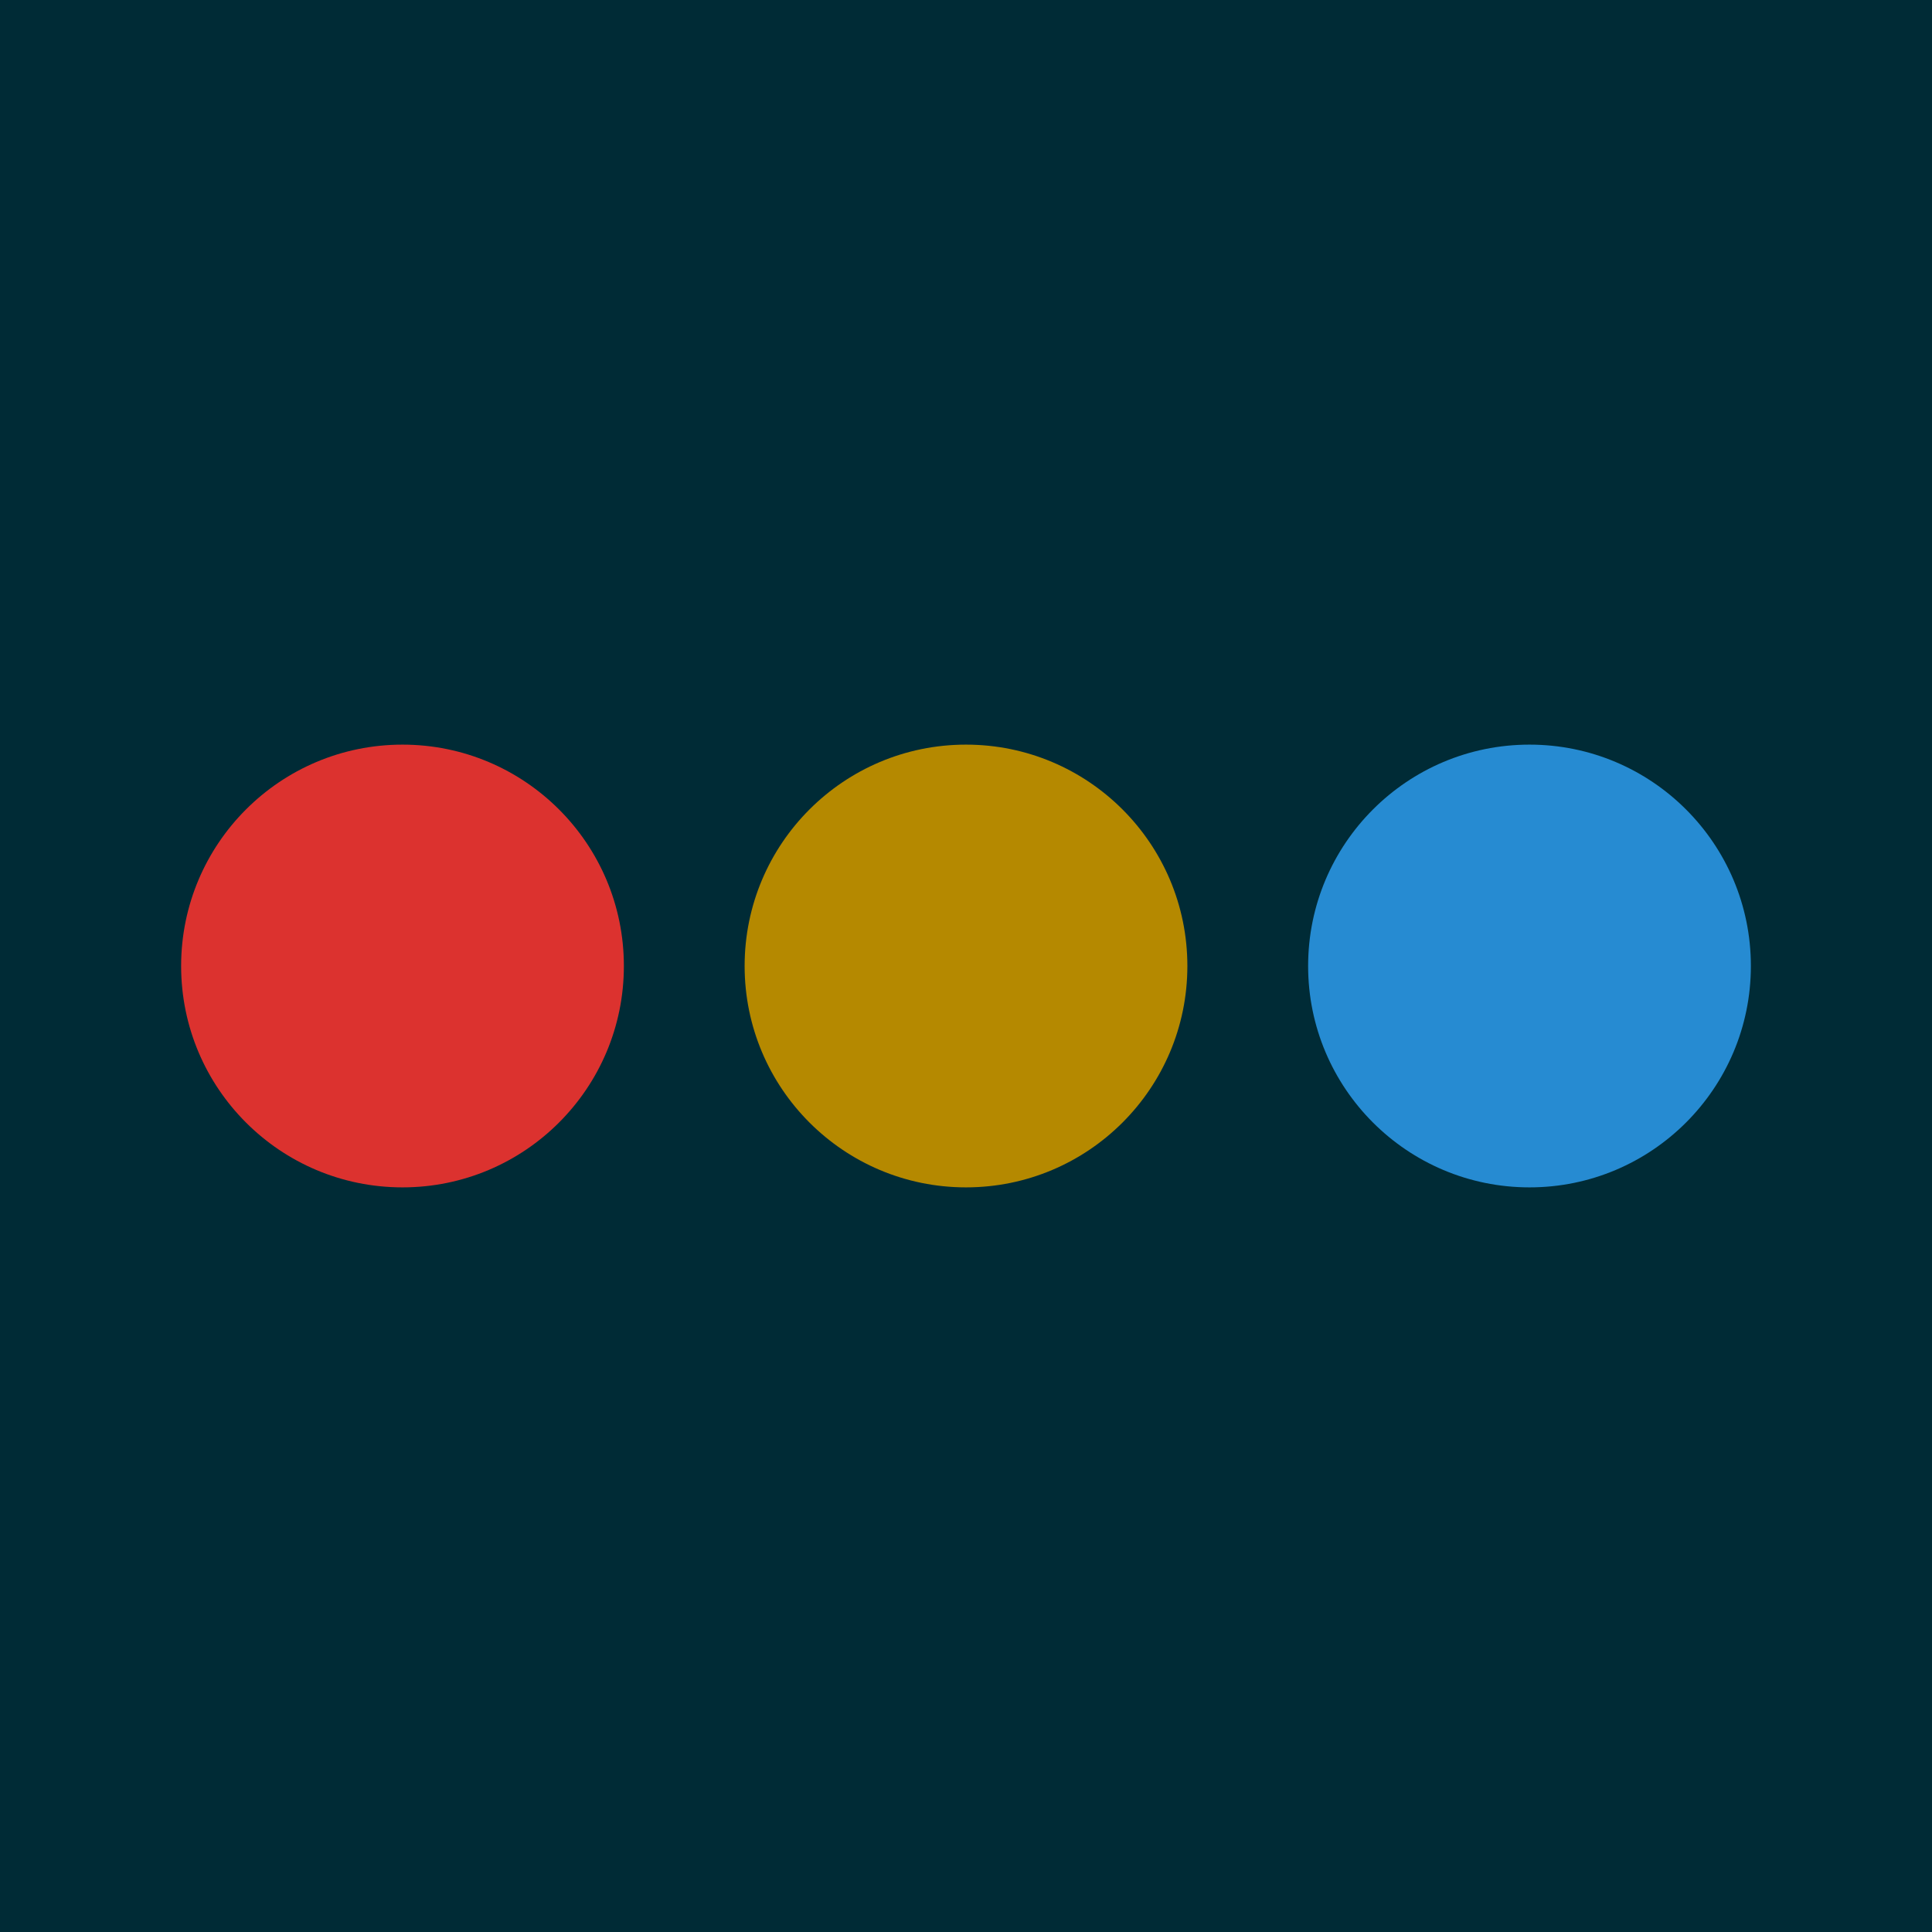
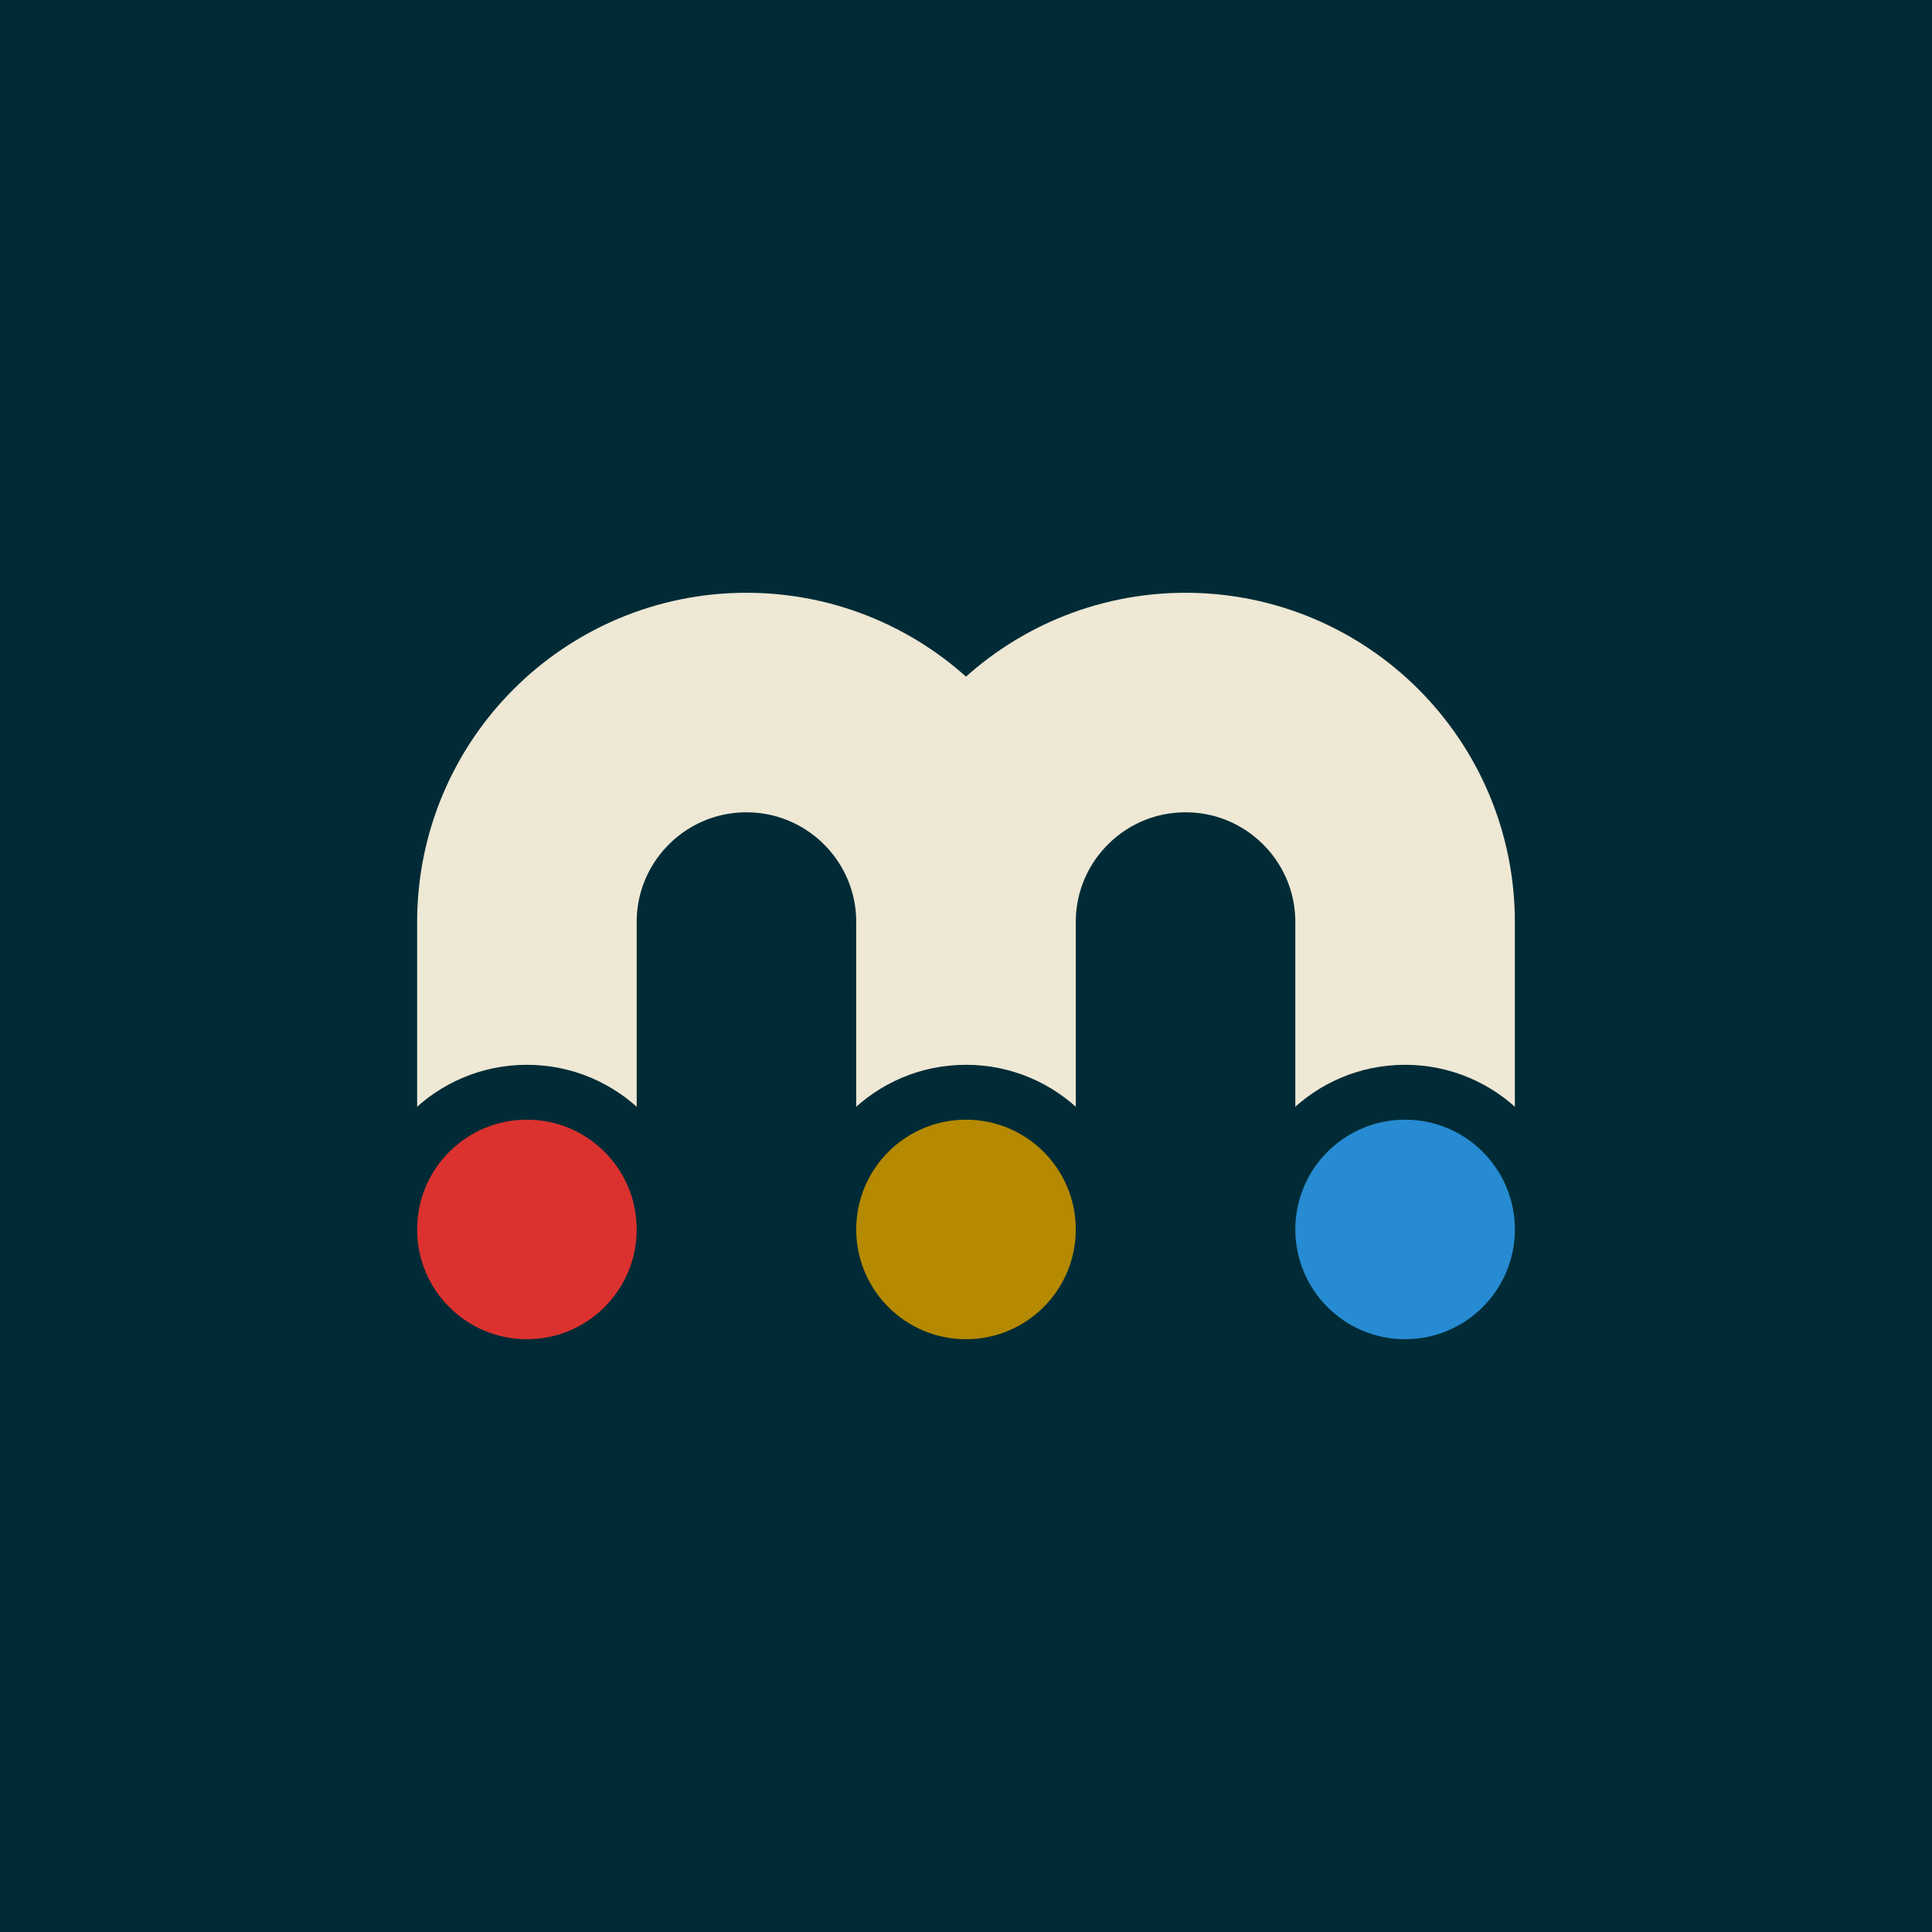
- <svg xmlns="http://www.w3.org/2000/svg" viewBox="0 0 96 96">
-   <rect width="96" height="96" fill="#002b36" />
-   <circle cx="20" cy="48" r="11" fill="#dc322f" />
-   <circle cx="48" cy="48" r="11" fill="#b58900" />
-   <circle cx="76" cy="48" r="11" fill="#268bd2" />
+ <svg xmlns="http://www.w3.org/2000/svg" viewBox="0 0 88 88">
+   <rect width="88" height="88" fill="#002b36" />
+   <path d="M24 56V42a10 10 0 0 1 20 0v14m0-14a10 10 0 0 1 20 0v14" fill="none" stroke="#eee8d5" stroke-width="10" />
+   <g fill="#002b36">
+     <circle cx="24" cy="56" r="7.5" />
+     <circle cx="44" cy="56" r="7.5" />
+     <circle cx="64" cy="56" r="7.5" />
+   </g>
+   <circle cx="24" cy="56" r="5" fill="#dc322f" />
+   <circle cx="44" cy="56" r="5" fill="#b58900" />
+   <circle cx="64" cy="56" r="5" fill="#268bd2" />
</svg>
